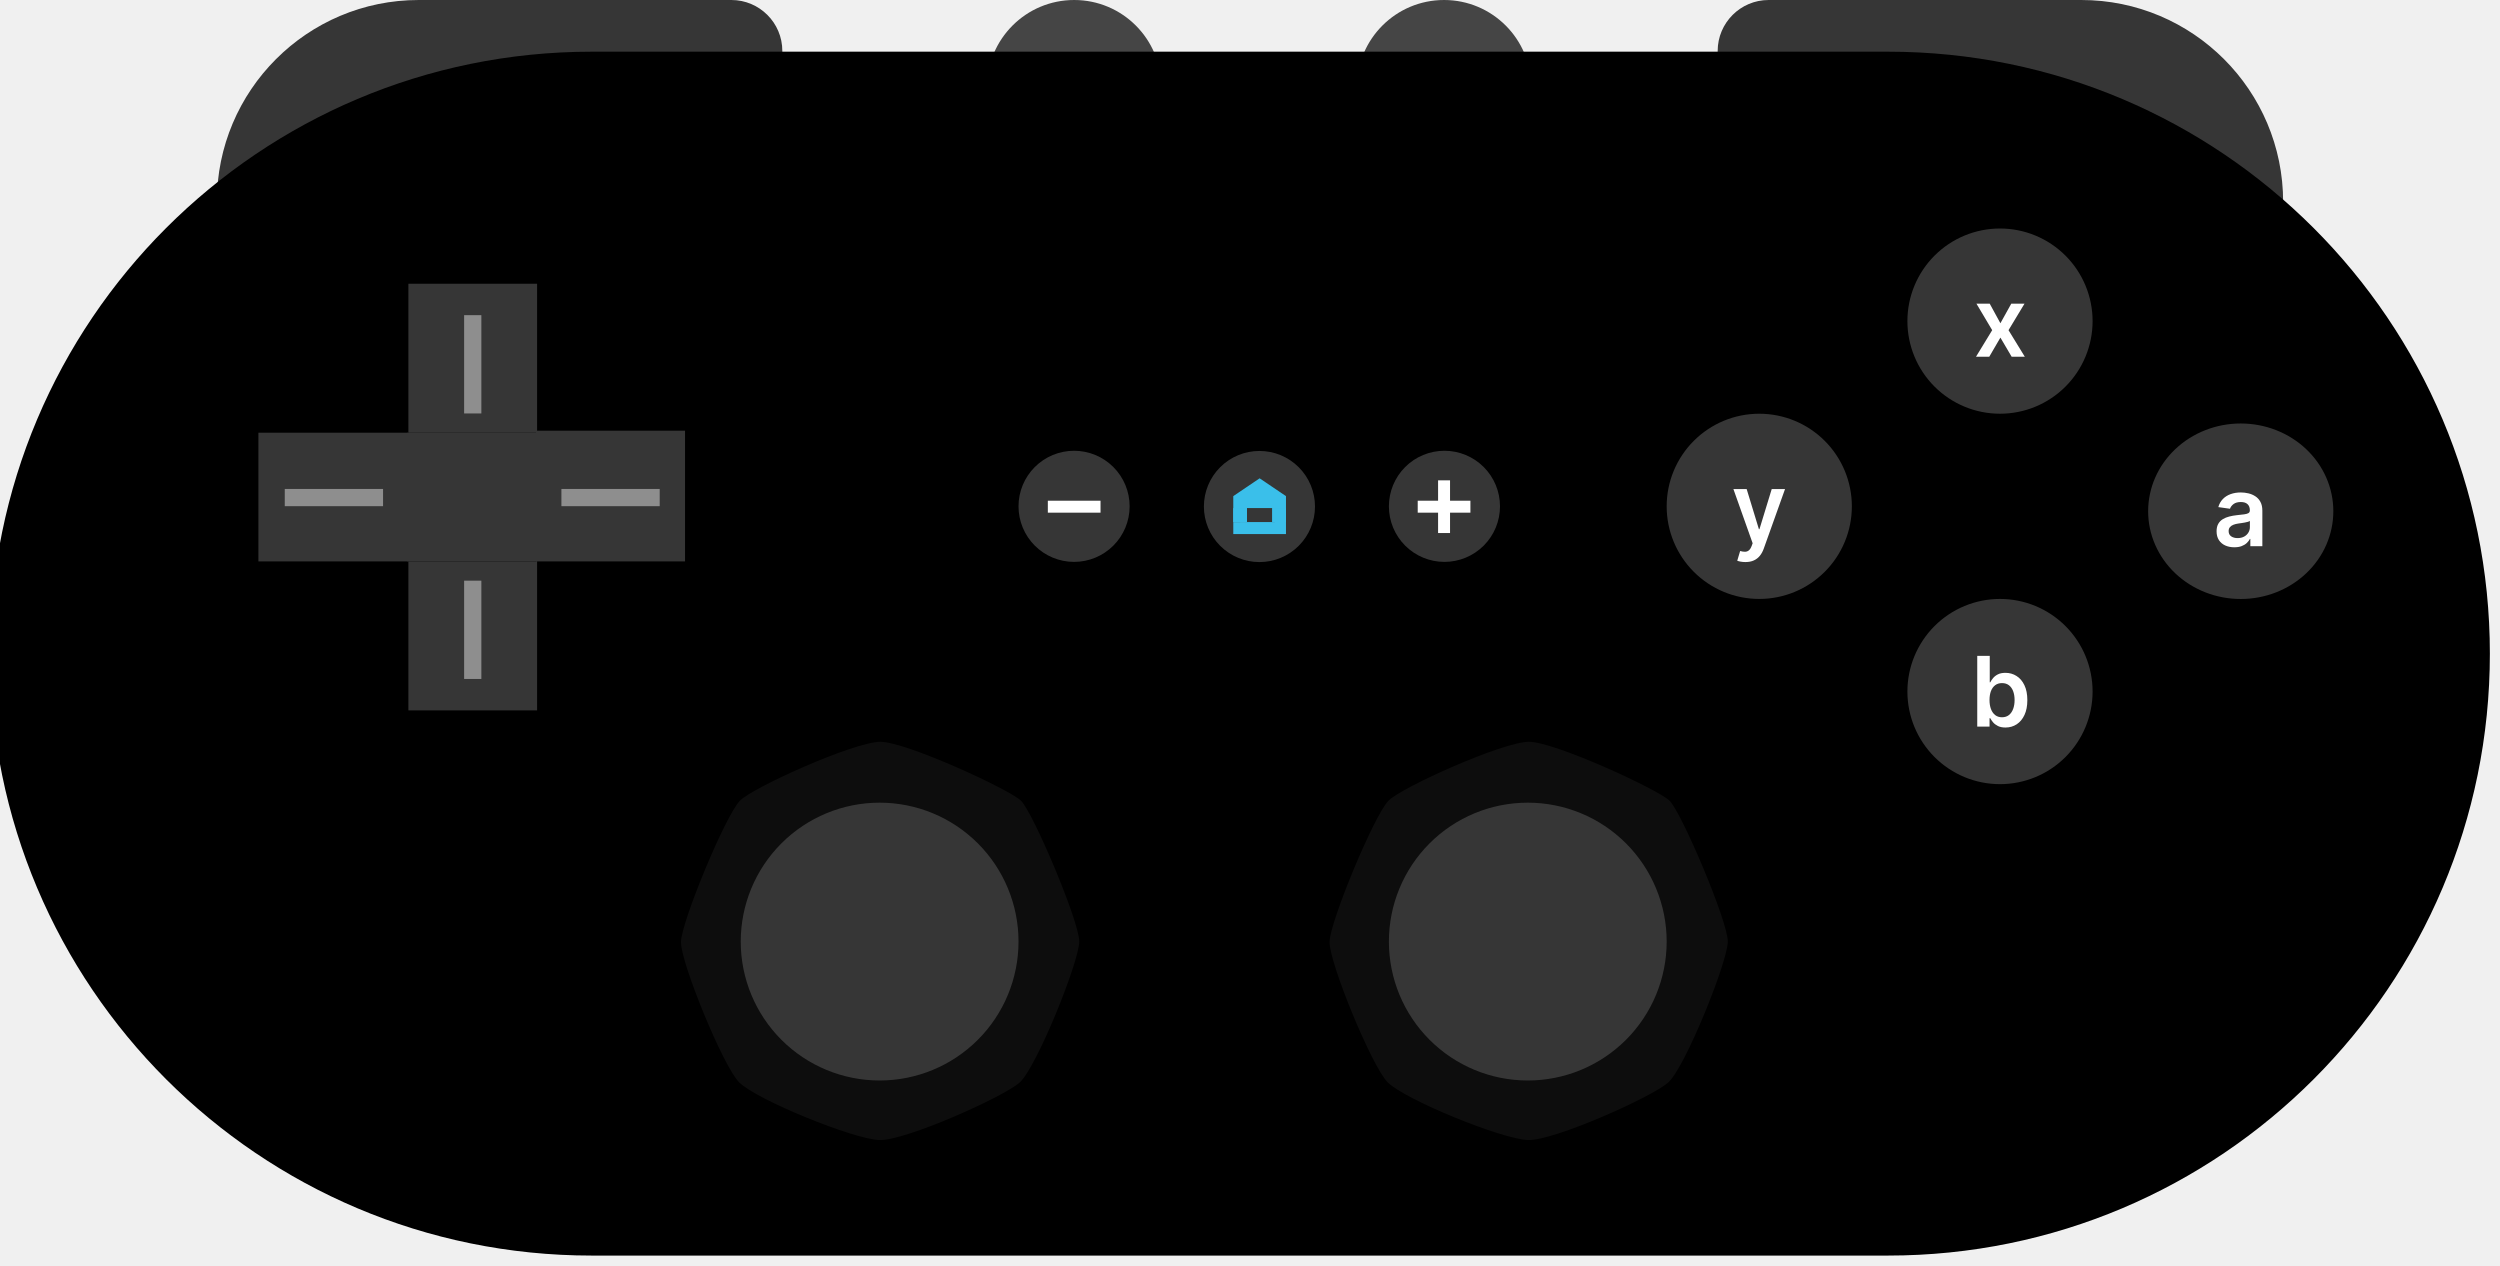
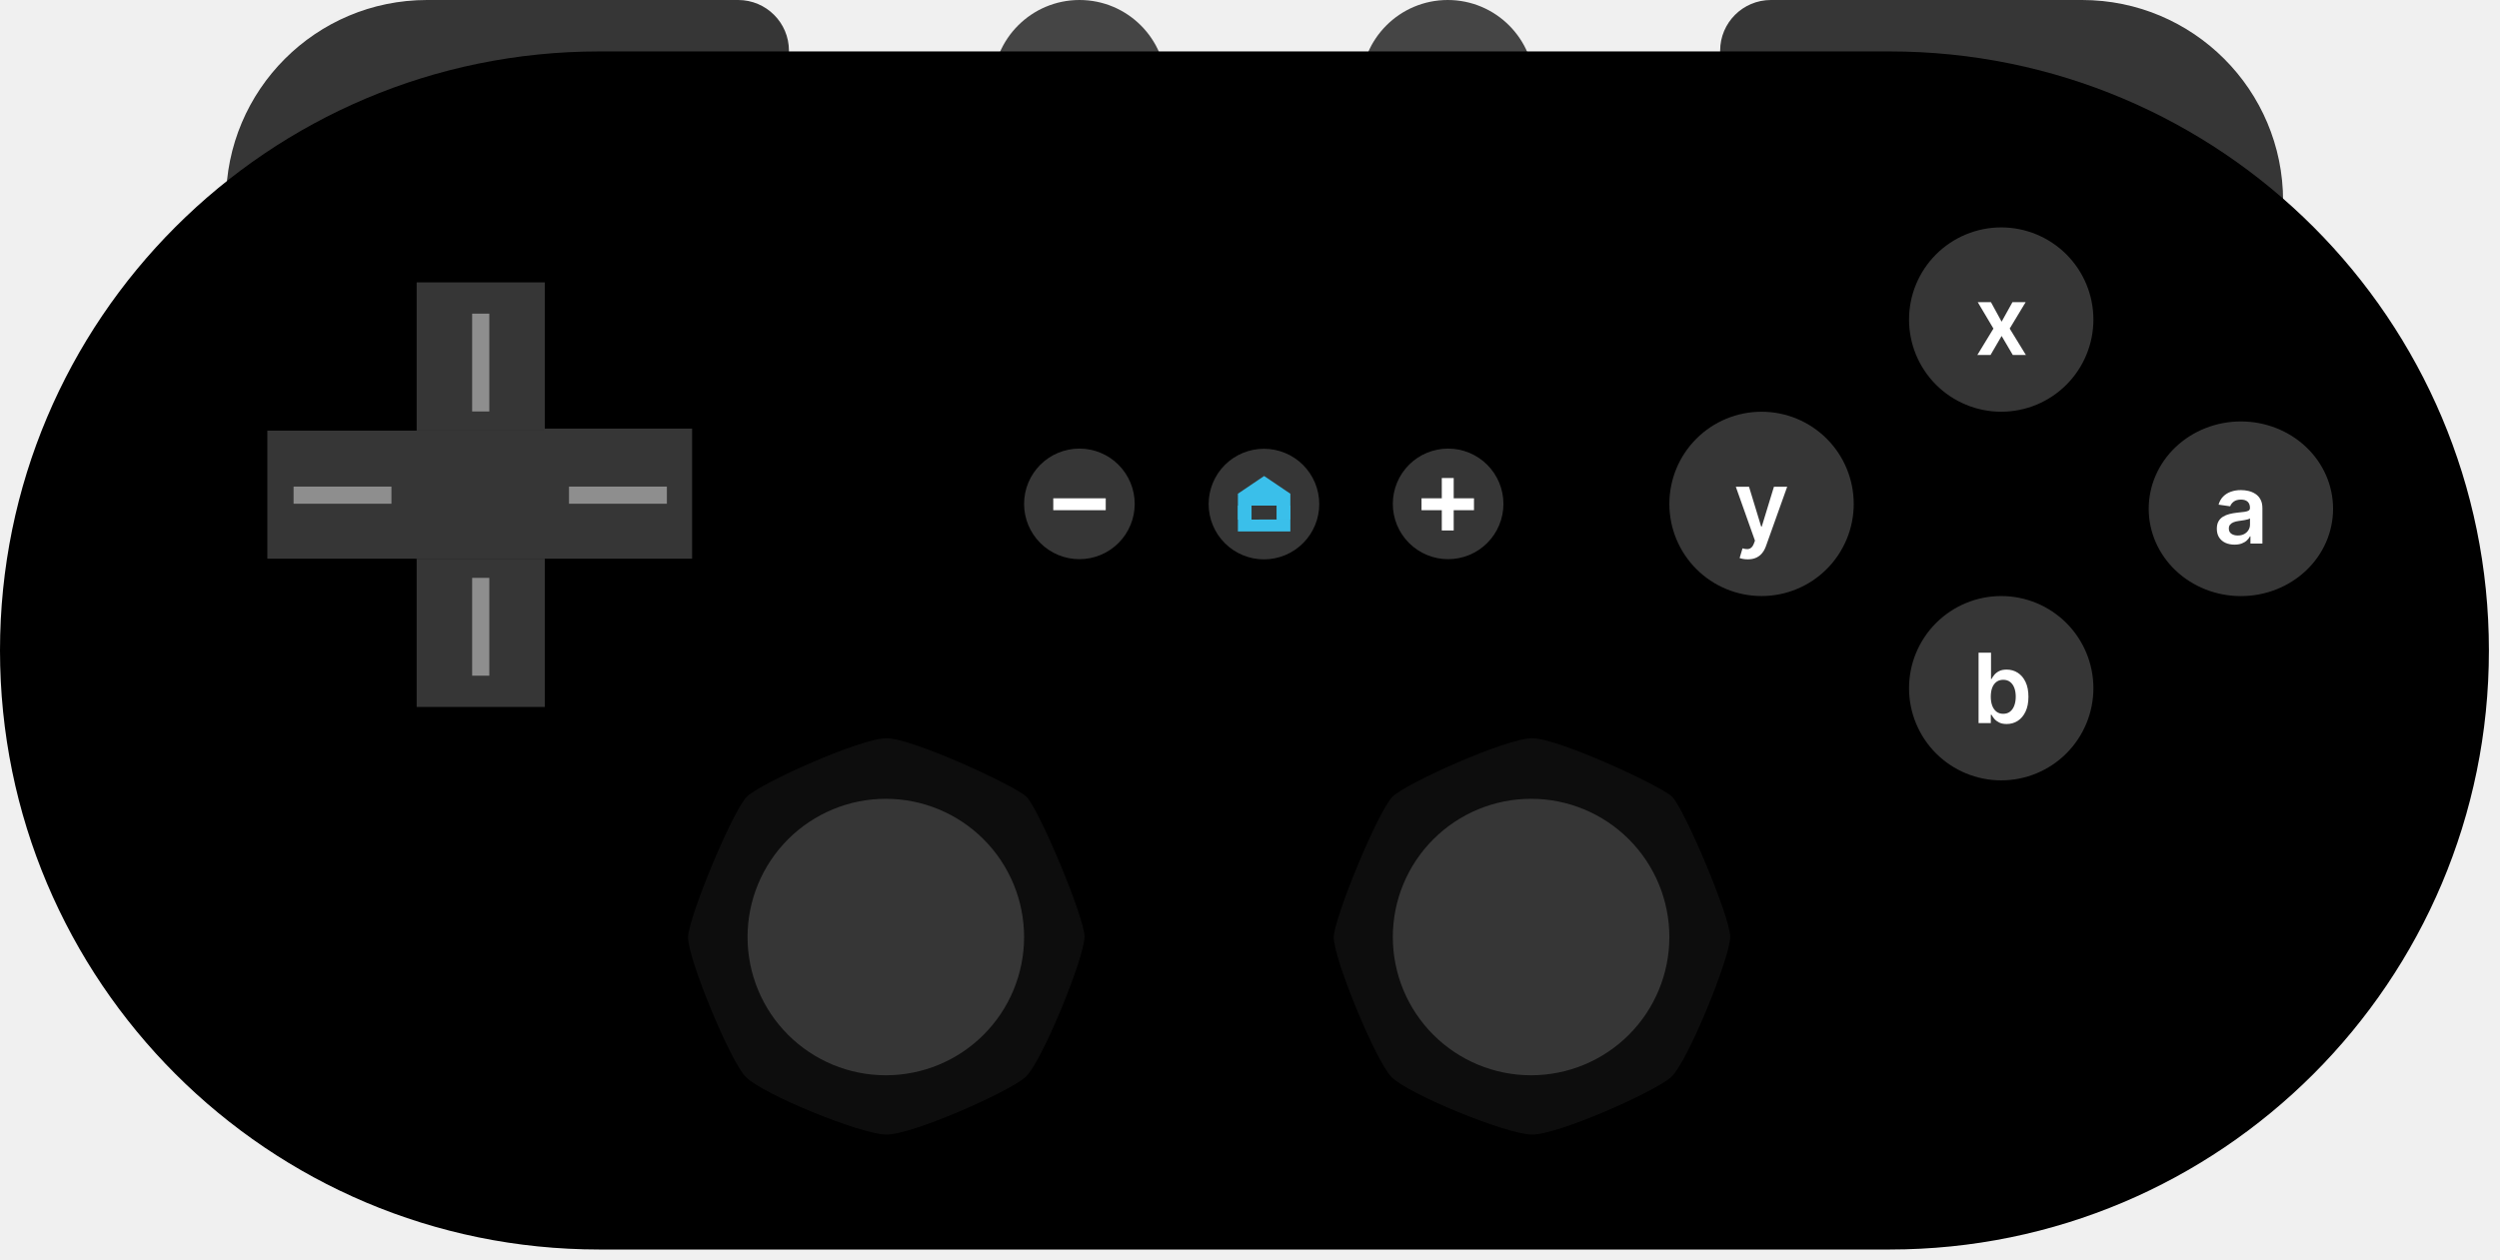
- <svg xmlns="http://www.w3.org/2000/svg" width="2467" height="1249" viewBox="0 0 2467 1249" fill="none">
+ <svg xmlns="http://www.w3.org/2000/svg" width="2477" height="1249" viewBox="0 0 2477 1249" fill="none">
  <g id="wcc_black">
-     <path id="Button_ZR" d="M1695 50.312C1695 22.525 1717.53 0 1745.31 0H2053.75C2163.79 0 2253 89.209 2253 199.254C2253 210.159 2244.16 219 2233.25 219H1794C1739.32 219 1695 174.676 1695 120V50.312Z" fill="#363636" />
-     <path id="Button_ZL" d="M214 199.254C214 89.209 303.209 0 413.254 0H721.689C749.475 0 772 22.525 772 50.312V120C772 174.676 727.676 219 673 219H233.746C222.841 219 214 210.159 214 199.254Z" fill="#363636" />
-     <rect id="Button_L" x="974" width="172" height="219" rx="86" fill="#454545" />
-     <rect id="Button_R" x="1339" width="172" height="219" rx="86" fill="#454545" />
-     <path id="rect2159" d="M1863.09 51H583.907C255.901 51 -10 316.943 -10 645C-10 973.057 255.901 1239 583.907 1239H1863.09C2191.1 1239 2457 973.057 2457 645C2457 316.943 2191.1 51 1863.09 51Z" fill="black" />
-     <path id="rect4103" d="M530 427H402V554H530V427Z" fill="#363636" />
-     <path id="Button_Y" d="M2064.97 316.877C2064.97 341.114 2055.34 364.358 2038.21 381.496C2021.07 398.633 1997.83 408.261 1973.6 408.261C1949.37 408.261 1926.13 398.633 1908.99 381.496C1891.86 364.358 1882.23 341.114 1882.23 316.877C1882.23 292.64 1891.86 269.396 1908.99 252.258C1926.13 235.12 1949.37 225.492 1973.6 225.492C1997.83 225.492 2021.07 235.12 2038.21 252.258C2055.34 269.396 2064.97 292.64 2064.97 316.877Z" fill="#363636" />
-     <path id="Button_X" d="M1827.41 499.646C1827.41 523.883 1817.78 547.127 1800.64 564.265C1783.51 581.403 1760.27 591.031 1736.04 591.031C1711.8 591.031 1688.56 581.403 1671.43 564.265C1654.29 547.127 1644.67 523.883 1644.67 499.646C1644.67 475.41 1654.29 452.166 1671.43 435.028C1688.56 417.89 1711.8 408.262 1736.04 408.262C1760.27 408.262 1783.51 417.89 1800.64 435.028C1817.78 452.166 1827.41 475.41 1827.41 499.646Z" fill="#363636" />
-     <path id="Button_B" d="M2302.53 504.49C2302.54 515.859 2300.18 527.118 2295.59 537.624C2291.01 548.13 2284.28 557.677 2275.79 565.719C2267.31 573.76 2257.23 580.14 2246.14 584.492C2235.05 588.845 2223.17 591.085 2211.16 591.085C2199.16 591.085 2187.27 588.845 2176.18 584.492C2165.09 580.14 2155.02 573.76 2146.53 565.719C2138.05 557.677 2131.32 548.13 2126.73 537.624C2122.14 527.118 2119.79 515.859 2119.79 504.49C2119.79 493.12 2122.14 481.861 2126.73 471.355C2131.32 460.849 2138.05 451.303 2146.53 443.261C2155.02 435.219 2165.09 428.84 2176.18 424.487C2187.27 420.135 2199.16 417.895 2211.16 417.895C2223.17 417.895 2235.05 420.135 2246.14 424.487C2257.23 428.84 2267.31 435.219 2275.79 443.261C2284.28 451.303 2291.01 460.849 2295.59 471.355C2300.18 481.861 2302.54 493.12 2302.53 504.49Z" fill="#363636" />
-     <path id="Button_A" d="M2064.97 682.416C2064.97 706.653 2055.34 729.897 2038.21 747.035C2021.07 764.172 1997.83 773.8 1973.6 773.8C1949.37 773.8 1926.13 764.172 1908.99 747.035C1891.86 729.897 1882.23 706.653 1882.23 682.416C1882.23 658.179 1891.86 634.935 1908.99 617.797C1926.13 600.659 1949.37 591.031 1973.6 591.031C1997.83 591.031 2021.07 600.659 2038.21 617.797C2055.34 634.935 2064.97 658.179 2064.97 682.416Z" fill="#363636" />
-     <path id="a" d="M2204.85 540.057C2201.53 540.057 2198.54 539.466 2195.88 538.284C2193.24 537.08 2191.15 535.307 2189.61 532.966C2188.09 530.625 2187.32 527.739 2187.32 524.307C2187.32 521.352 2187.87 518.909 2188.96 516.977C2190.05 515.045 2191.54 513.5 2193.43 512.341C2195.31 511.182 2197.44 510.307 2199.8 509.716C2202.19 509.102 2204.65 508.659 2207.2 508.386C2210.27 508.068 2212.76 507.784 2214.66 507.534C2216.57 507.261 2217.96 506.852 2218.82 506.307C2219.71 505.739 2220.15 504.864 2220.15 503.682V503.477C2220.15 500.909 2219.39 498.92 2217.87 497.511C2216.35 496.102 2214.15 495.398 2211.29 495.398C2208.27 495.398 2205.87 496.057 2204.1 497.375C2202.35 498.693 2201.16 500.25 2200.55 502.045L2189.03 500.409C2189.94 497.227 2191.44 494.568 2193.53 492.432C2195.62 490.273 2198.18 488.659 2201.2 487.591C2204.22 486.5 2207.56 485.955 2211.22 485.955C2213.74 485.955 2216.26 486.25 2218.76 486.841C2221.26 487.432 2223.54 488.409 2225.61 489.773C2227.68 491.114 2229.34 492.943 2230.59 495.261C2231.86 497.58 2232.49 500.477 2232.49 503.955V539H2220.63V531.807H2220.22C2219.47 533.261 2218.41 534.625 2217.05 535.898C2215.71 537.148 2214.02 538.159 2211.97 538.932C2209.95 539.682 2207.57 540.057 2204.85 540.057ZM2208.05 530.989C2210.53 530.989 2212.68 530.5 2214.49 529.523C2216.31 528.523 2217.71 527.205 2218.69 525.568C2219.69 523.932 2220.19 522.148 2220.19 520.216V514.045C2219.8 514.364 2219.14 514.659 2218.21 514.932C2217.3 515.205 2216.28 515.443 2215.14 515.648C2214.01 515.852 2212.88 516.034 2211.77 516.193C2210.65 516.352 2209.69 516.489 2208.87 516.602C2207.03 516.852 2205.38 517.261 2203.93 517.83C2202.47 518.398 2201.32 519.193 2200.48 520.216C2199.64 521.216 2199.22 522.511 2199.22 524.102C2199.22 526.375 2200.05 528.091 2201.71 529.25C2203.37 530.409 2205.48 530.989 2208.05 530.989Z" fill="white" />
-     <path id="b" d="M1951.15 717V647.182H1963.49V673.295H1964C1964.64 672.023 1965.54 670.67 1966.7 669.239C1967.86 667.784 1969.42 666.545 1971.4 665.523C1973.38 664.477 1975.9 663.955 1978.97 663.955C1983.02 663.955 1986.66 664.989 1989.91 667.057C1993.19 669.102 1995.78 672.136 1997.69 676.159C1999.62 680.159 2000.58 685.068 2000.58 690.886C2000.58 696.636 1999.64 701.523 1997.75 705.545C1995.87 709.568 1993.3 712.636 1990.05 714.75C1986.8 716.864 1983.12 717.92 1979 717.92C1976 717.92 1973.52 717.42 1971.54 716.42C1969.56 715.42 1967.97 714.216 1966.77 712.807C1965.58 711.375 1964.66 710.023 1964 708.75H1963.29V717H1951.15ZM1963.25 690.818C1963.25 694.205 1963.73 697.17 1964.69 699.716C1965.66 702.261 1967.06 704.25 1968.88 705.682C1970.72 707.091 1972.95 707.795 1975.56 707.795C1978.29 707.795 1980.57 707.068 1982.41 705.614C1984.25 704.136 1985.64 702.125 1986.57 699.58C1987.53 697.011 1988 694.091 1988 690.818C1988 687.568 1987.54 684.682 1986.61 682.159C1985.67 679.636 1984.29 677.659 1982.45 676.227C1980.61 674.795 1978.31 674.08 1975.56 674.08C1972.92 674.08 1970.69 674.773 1968.85 676.159C1967 677.545 1965.61 679.489 1964.65 681.989C1963.72 684.489 1963.25 687.432 1963.25 690.818Z" fill="white" />
-     <path id="y" d="M1722.36 554.636C1720.67 554.636 1719.12 554.5 1717.68 554.227C1716.28 553.977 1715.15 553.682 1714.31 553.341L1717.17 543.727C1718.97 544.25 1720.57 544.5 1721.98 544.477C1723.39 544.455 1724.63 544.011 1725.7 543.148C1726.79 542.307 1727.71 540.898 1728.46 538.92L1729.51 536.091L1710.53 482.636H1723.62L1735.68 522.182H1736.23L1748.33 482.636H1761.46L1740.49 541.341C1739.51 544.114 1738.22 546.489 1736.61 548.466C1734.99 550.466 1733.01 551.989 1730.67 553.034C1728.36 554.102 1725.58 554.636 1722.36 554.636Z" fill="white" />
-     <path id="x" d="M1963.43 299.636L1974 318.966L1984.74 299.636H1997.8L1982.01 325.818L1998.07 352H1985.08L1974 333.148L1963.02 352H1949.93L1965.89 325.818L1950.34 299.636H1963.43Z" fill="white" />
-     <path id="Button_Select" d="M1114.72 499.647C1114.72 514.189 1108.94 528.136 1098.66 538.418C1088.38 548.701 1074.44 554.478 1059.9 554.478C1045.36 554.478 1031.41 548.701 1021.13 538.418C1010.85 528.136 1005.07 514.189 1005.07 499.647C1005.07 485.105 1010.85 471.159 1021.13 460.876C1031.41 450.593 1045.36 444.816 1059.9 444.816C1074.44 444.816 1088.38 450.593 1098.66 460.876C1108.94 471.159 1114.72 485.105 1114.72 499.647Z" fill="#363636" />
-     <path id="Button_Home" d="M1297.64 499.831C1297.64 514.373 1291.87 528.319 1281.59 538.602C1271.31 548.885 1257.36 554.662 1242.82 554.662C1228.28 554.662 1214.34 548.885 1204.06 538.602C1193.78 528.319 1188 514.373 1188 499.831C1188 485.289 1193.78 471.342 1204.06 461.06C1214.34 450.777 1228.28 445 1242.82 445C1257.36 445 1271.31 450.777 1281.59 461.06C1291.87 471.342 1297.64 485.289 1297.64 499.831Z" fill="#363636" />
-     <path id="Button_Start" d="M1480.2 499.647C1480.2 514.189 1474.42 528.136 1464.14 538.418C1453.86 548.701 1439.92 554.478 1425.38 554.478C1410.84 554.478 1396.89 548.701 1386.61 538.418C1376.33 528.136 1370.56 514.189 1370.56 499.647C1370.56 485.105 1376.33 471.159 1386.61 460.876C1396.89 450.593 1410.84 444.816 1425.38 444.816C1439.92 444.816 1453.86 450.593 1464.14 460.876C1474.42 471.159 1480.2 485.105 1480.2 499.647Z" fill="#363636" />
-     <path id="Vector" d="M1007.55 790.169C996.668 779.283 894.265 732 868.71 732C843.154 732 743.647 776.621 730.231 790.044C716.161 804.121 672.669 908.813 672.007 929.261C671.361 949.23 713.66 1052.32 729.343 1068.01C746.584 1085.26 842.446 1124.35 868.001 1124.99C893.556 1125.63 989.79 1082.72 1006.17 1068.25C1022.79 1053.56 1065 948.868 1065 929.011C1065 909.195 1019.66 802.29 1007.55 790.169Z" fill="#0D0D0D" />
-     <path id="Vector_2" d="M1647.55 790.169C1636.67 779.283 1534.27 732 1508.71 732C1483.15 732 1383.65 776.621 1370.23 790.044C1356.16 804.121 1312.67 908.813 1312.01 929.261C1311.36 949.23 1353.66 1052.32 1369.34 1068.01C1386.58 1085.26 1482.45 1124.35 1508 1124.99C1533.56 1125.63 1629.79 1082.72 1646.17 1068.25C1662.79 1053.56 1705 948.868 1705 929.011C1705 909.195 1659.66 802.29 1647.55 790.169Z" fill="#0D0D0D" />
-     <path id="Analog_Stick" d="M1005.07 929.153C1005.07 965.508 990.634 1000.37 964.931 1026.08C939.229 1051.79 904.368 1066.23 868.018 1066.23C831.669 1066.23 796.808 1051.79 771.106 1026.08C745.403 1000.37 730.963 965.508 730.963 929.153C730.963 892.798 745.403 857.932 771.106 832.225C796.808 806.518 831.669 792.076 868.018 792.076C904.368 792.076 939.229 806.518 964.931 832.225C990.634 857.932 1005.07 892.798 1005.07 929.153Z" fill="#363636" />
-     <path id="Analog_C_Stick" d="M1644.67 929.153C1644.67 965.508 1630.23 1000.37 1604.52 1026.08C1578.82 1051.79 1543.96 1066.23 1507.61 1066.23C1471.26 1066.23 1436.4 1051.79 1410.7 1026.08C1385 1000.37 1370.56 965.508 1370.56 929.153C1370.56 892.798 1385 857.932 1410.7 832.225C1436.4 806.518 1471.26 792.076 1507.61 792.076C1543.96 792.076 1578.82 806.518 1604.52 832.225C1630.23 857.932 1644.67 892.798 1644.67 929.153Z" fill="#363636" />
-     <path id="+" d="M1419.1 526V474H1430.9V526H1419.1ZM1399 505.899V494.101H1451V505.899H1399Z" fill="white" />
-     <path id="+_2" d="M1034 505.899V494.102H1086V505.899H1034Z" fill="white" />
+     <path id="Button_R" d="M1705 50.312C1705 22.525 1727.53 0 1755.31 0H2063.75C2173.79 0 2263 89.209 2263 199.254C2263 210.159 2254.16 219 2243.25 219H1804C1749.32 219 1705 174.676 1705 120V50.312Z" fill="#363636" />
+     <path id="Button_L" d="M224 199.254C224 89.209 313.209 0 423.254 0H731.689C759.475 0 782 22.525 782 50.312V120C782 174.676 737.676 219 683 219H243.746C232.841 219 224 210.159 224 199.254Z" fill="#363636" />
+     <rect id="Button_ZL" x="984" width="172" height="219" rx="86" fill="#454545" />
+     <rect id="Button_ZR" x="1349" width="172" height="219" rx="86" fill="#454545" />
+     <path id="rect2159" d="M1873.09 51H593.907C265.901 51 0 316.943 0 645C0 973.057 265.901 1239 593.907 1239H1873.09C2201.1 1239 2467 973.057 2467 645C2467 316.943 2201.1 51 1873.09 51Z" fill="black" />
+     <path id="rect4103" d="M540 427H412V554H540V427Z" fill="#363636" />
+     <path id="Button_Y" d="M2074.97 316.877C2074.97 341.114 2065.34 364.358 2048.21 381.496C2031.07 398.633 2007.83 408.261 1983.6 408.261C1959.37 408.261 1936.13 398.633 1918.99 381.496C1901.86 364.358 1892.23 341.114 1892.23 316.877C1892.23 292.64 1901.86 269.396 1918.99 252.258C1936.13 235.12 1959.37 225.492 1983.6 225.492C2007.83 225.492 2031.07 235.12 2048.21 252.258C2065.34 269.396 2074.97 292.64 2074.97 316.877Z" fill="#363636" />
+     <path id="Button_X" d="M1837.41 499.646C1837.41 523.883 1827.78 547.127 1810.64 564.265C1793.51 581.403 1770.27 591.031 1746.04 591.031C1721.8 591.031 1698.56 581.403 1681.43 564.265C1664.29 547.127 1654.67 523.883 1654.67 499.646C1654.67 475.41 1664.29 452.166 1681.43 435.028C1698.56 417.89 1721.8 408.262 1746.04 408.262C1770.27 408.262 1793.51 417.89 1810.64 435.028C1827.78 452.166 1837.41 475.41 1837.41 499.646Z" fill="#363636" />
+     <path id="Button_B" d="M2312.53 504.49C2312.54 515.859 2310.18 527.118 2305.59 537.624C2301.01 548.13 2294.28 557.677 2285.79 565.719C2277.31 573.76 2267.23 580.14 2256.14 584.492C2245.05 588.845 2233.17 591.085 2221.16 591.085C2209.16 591.085 2197.27 588.845 2186.18 584.492C2175.09 580.14 2165.02 573.76 2156.53 565.719C2148.05 557.677 2141.32 548.13 2136.73 537.624C2132.14 527.118 2129.79 515.859 2129.79 504.49C2129.79 493.12 2132.14 481.861 2136.73 471.355C2141.32 460.849 2148.05 451.303 2156.53 443.261C2165.02 435.219 2175.09 428.84 2186.18 424.487C2197.27 420.135 2209.16 417.895 2221.16 417.895C2233.17 417.895 2245.05 420.135 2256.14 424.487C2267.23 428.84 2277.31 435.219 2285.79 443.261C2294.28 451.303 2301.01 460.849 2305.59 471.355C2310.18 481.861 2312.54 493.12 2312.53 504.49Z" fill="#363636" />
+     <path id="Button_A" d="M2074.97 682.416C2074.97 706.653 2065.34 729.897 2048.21 747.035C2031.07 764.172 2007.83 773.8 1983.6 773.8C1959.37 773.8 1936.13 764.172 1918.99 747.035C1901.86 729.897 1892.23 706.653 1892.23 682.416C1892.23 658.179 1901.86 634.935 1918.99 617.797C1936.13 600.659 1959.37 591.031 1983.6 591.031C2007.83 591.031 2031.07 600.659 2048.21 617.797C2065.34 634.935 2074.97 658.179 2074.97 682.416Z" fill="#363636" />
+     <path id="a" d="M2214.85 540.057C2211.53 540.057 2208.54 539.466 2205.88 538.284C2203.24 537.08 2201.15 535.307 2199.61 532.966C2198.09 530.625 2197.32 527.739 2197.32 524.307C2197.32 521.352 2197.87 518.909 2198.96 516.977C2200.05 515.045 2201.54 513.5 2203.43 512.341C2205.31 511.182 2207.44 510.307 2209.8 509.716C2212.19 509.102 2214.65 508.659 2217.2 508.386C2220.27 508.068 2222.76 507.784 2224.66 507.534C2226.57 507.261 2227.96 506.852 2228.82 506.307C2229.71 505.739 2230.15 504.864 2230.15 503.682V503.477C2230.15 500.909 2229.39 498.92 2227.87 497.511C2226.35 496.102 2224.15 495.398 2221.29 495.398C2218.27 495.398 2215.87 496.057 2214.1 497.375C2212.35 498.693 2211.16 500.25 2210.55 502.045L2199.03 500.409C2199.94 497.227 2201.44 494.568 2203.53 492.432C2205.62 490.273 2208.18 488.659 2211.2 487.591C2214.22 486.5 2217.56 485.955 2221.22 485.955C2223.74 485.955 2226.26 486.25 2228.76 486.841C2231.26 487.432 2233.54 488.409 2235.61 489.773C2237.68 491.114 2239.34 492.943 2240.59 495.261C2241.86 497.58 2242.49 500.477 2242.49 503.955V539H2230.63V531.807H2230.22C2229.47 533.261 2228.41 534.625 2227.05 535.898C2225.71 537.148 2224.02 538.159 2221.97 538.932C2219.95 539.682 2217.57 540.057 2214.85 540.057ZM2218.05 530.989C2220.53 530.989 2222.68 530.5 2224.49 529.523C2226.31 528.523 2227.71 527.205 2228.69 525.568C2229.69 523.932 2230.19 522.148 2230.19 520.216V514.045C2229.8 514.364 2229.14 514.659 2228.21 514.932C2227.3 515.205 2226.28 515.443 2225.14 515.648C2224.01 515.852 2222.88 516.034 2221.77 516.193C2220.65 516.352 2219.69 516.489 2218.87 516.602C2217.03 516.852 2215.38 517.261 2213.93 517.83C2212.47 518.398 2211.32 519.193 2210.48 520.216C2209.64 521.216 2209.22 522.511 2209.22 524.102C2209.22 526.375 2210.05 528.091 2211.71 529.25C2213.37 530.409 2215.48 530.989 2218.05 530.989Z" fill="white" />
+     <path id="b" d="M1961.15 717V647.182H1973.49V673.295H1974C1974.64 672.023 1975.54 670.67 1976.7 669.239C1977.86 667.784 1979.42 666.545 1981.4 665.523C1983.38 664.477 1985.9 663.955 1988.97 663.955C1993.02 663.955 1996.66 664.989 1999.91 667.057C2003.19 669.102 2005.78 672.136 2007.69 676.159C2009.62 680.159 2010.58 685.068 2010.58 690.886C2010.58 696.636 2009.64 701.523 2007.75 705.545C2005.87 709.568 2003.3 712.636 2000.05 714.75C1996.8 716.864 1993.12 717.92 1989 717.92C1986 717.92 1983.52 717.42 1981.54 716.42C1979.56 715.42 1977.97 714.216 1976.77 712.807C1975.58 711.375 1974.66 710.023 1974 708.75H1973.29V717H1961.15ZM1973.25 690.818C1973.25 694.205 1973.73 697.17 1974.69 699.716C1975.66 702.261 1977.06 704.25 1978.88 705.682C1980.72 707.091 1982.95 707.795 1985.56 707.795C1988.29 707.795 1990.57 707.068 1992.41 705.614C1994.25 704.136 1995.64 702.125 1996.57 699.58C1997.53 697.011 1998 694.091 1998 690.818C1998 687.568 1997.54 684.682 1996.61 682.159C1995.67 679.636 1994.29 677.659 1992.45 676.227C1990.61 674.795 1988.31 674.08 1985.56 674.08C1982.92 674.08 1980.69 674.773 1978.85 676.159C1977 677.545 1975.61 679.489 1974.65 681.989C1973.72 684.489 1973.25 687.432 1973.25 690.818Z" fill="white" />
+     <path id="y" d="M1732.36 554.636C1730.67 554.636 1729.12 554.5 1727.68 554.227C1726.28 553.977 1725.15 553.682 1724.31 553.341L1727.17 543.727C1728.97 544.25 1730.57 544.5 1731.98 544.477C1733.39 544.455 1734.63 544.011 1735.7 543.148C1736.79 542.307 1737.71 540.898 1738.46 538.92L1739.51 536.091L1720.53 482.636H1733.62L1745.68 522.182H1746.23L1758.33 482.636H1771.46L1750.49 541.341C1749.51 544.114 1748.22 546.489 1746.61 548.466C1744.99 550.466 1743.01 551.989 1740.67 553.034C1738.36 554.102 1735.58 554.636 1732.36 554.636Z" fill="white" />
+     <path id="x" d="M1973.43 299.636L1984 318.966L1994.74 299.636H2007.8L1992.01 325.818L2008.07 352H1995.08L1984 333.148L1973.02 352H1959.93L1975.89 325.818L1960.34 299.636H1973.43Z" fill="white" />
+     <path id="Button_Select" d="M1124.72 499.647C1124.72 514.189 1118.94 528.136 1108.66 538.418C1098.38 548.701 1084.44 554.478 1069.9 554.478C1055.36 554.478 1041.41 548.701 1031.13 538.418C1020.85 528.136 1015.07 514.189 1015.07 499.647C1015.07 485.105 1020.85 471.159 1031.13 460.876C1041.41 450.593 1055.36 444.816 1069.9 444.816C1084.44 444.816 1098.38 450.593 1108.66 460.876C1118.94 471.159 1124.72 485.105 1124.72 499.647Z" fill="#363636" />
+     <path id="Button_Home" d="M1307.64 499.831C1307.64 514.373 1301.87 528.319 1291.59 538.602C1281.31 548.885 1267.36 554.662 1252.82 554.662C1238.28 554.662 1224.34 548.885 1214.06 538.602C1203.78 528.319 1198 514.373 1198 499.831C1198 485.289 1203.78 471.342 1214.06 461.06C1224.34 450.777 1238.28 445 1252.82 445C1267.36 445 1281.31 450.777 1291.59 461.06C1301.87 471.342 1307.64 485.289 1307.64 499.831Z" fill="#363636" />
+     <path id="Button_Start" d="M1490.2 499.647C1490.2 514.189 1484.42 528.136 1474.14 538.418C1463.86 548.701 1449.92 554.478 1435.38 554.478C1420.84 554.478 1406.89 548.701 1396.61 538.418C1386.33 528.136 1380.56 514.189 1380.56 499.647C1380.56 485.105 1386.33 471.159 1396.61 460.876C1406.89 450.593 1420.84 444.816 1435.38 444.816C1449.92 444.816 1463.86 450.593 1474.14 460.876C1484.42 471.159 1490.2 485.105 1490.2 499.647Z" fill="#363636" />
+     <path id="Vector" d="M1017.55 790.169C1006.67 779.283 904.265 732 878.71 732C853.154 732 753.647 776.621 740.231 790.044C726.161 804.121 682.669 908.813 682.007 929.261C681.361 949.23 723.66 1052.32 739.343 1068.01C756.584 1085.26 852.446 1124.35 878.001 1124.99C903.556 1125.63 999.79 1082.72 1016.17 1068.25C1032.79 1053.56 1075 948.868 1075 929.011C1075 909.195 1029.66 802.29 1017.55 790.169Z" fill="#0D0D0D" />
+     <path id="Vector_2" d="M1657.55 790.169C1646.67 779.283 1544.27 732 1518.71 732C1493.15 732 1393.65 776.621 1380.23 790.044C1366.16 804.121 1322.67 908.813 1322.01 929.261C1321.36 949.23 1363.66 1052.32 1379.34 1068.01C1396.58 1085.26 1492.45 1124.35 1518 1124.99C1543.56 1125.63 1639.79 1082.72 1656.17 1068.25C1672.79 1053.56 1715 948.868 1715 929.011C1715 909.195 1669.66 802.29 1657.55 790.169Z" fill="#0D0D0D" />
+     <path id="Analog_Stick" d="M1015.07 929.153C1015.07 965.508 1000.63 1000.37 974.931 1026.08C949.229 1051.79 914.368 1066.23 878.018 1066.23C841.669 1066.23 806.808 1051.79 781.106 1026.08C755.403 1000.37 740.963 965.508 740.963 929.153C740.963 892.798 755.403 857.932 781.106 832.225C806.808 806.518 841.669 792.076 878.018 792.076C914.368 792.076 949.229 806.518 974.931 832.225C1000.63 857.932 1015.07 892.798 1015.07 929.153Z" fill="#363636" />
+     <path id="Analog_C_Stick" d="M1654.67 929.153C1654.67 965.508 1640.23 1000.37 1614.52 1026.08C1588.82 1051.79 1553.96 1066.23 1517.61 1066.23C1481.26 1066.23 1446.4 1051.79 1420.7 1026.08C1395 1000.37 1380.56 965.508 1380.56 929.153C1380.56 892.798 1395 857.932 1420.7 832.225C1446.4 806.518 1481.26 792.076 1517.61 792.076C1553.96 792.076 1588.82 806.518 1614.52 832.225C1640.23 857.932 1654.67 892.798 1654.67 929.153Z" fill="#363636" />
+     <path id="+" d="M1429.1 526V474H1440.9V526H1429.1ZM1409 505.899V494.101H1461V505.899H1409Z" fill="white" />
+     <path id="+_2" d="M1044 505.899V494.102H1096V505.899H1044Z" fill="white" />
    <g id="+_3">
-       <path d="M1217 515.223V501.348H1230.5V515.223H1217Z" fill="#3ABFEA" />
-       <path d="M1217 515.223V501.348H1230.5V515.223H1217Z" fill="#3ABFEA" />
-       <path d="M1255.5 515.122V501.348H1269V515.122H1255.5Z" fill="#3ABFEA" />
-       <path d="M1255.5 515.122V501.348H1269V515.122H1255.5Z" fill="#3ABFEA" />
-       <path d="M1217 501.348V489.571L1243 472L1269 489.571V501.348H1217Z" fill="#3ABFEA" />
-       <path d="M1217 527V515.223L1269 515.122V527H1217Z" fill="#3ABFEA" />
+       <path d="M1227 515.223V501.348H1240.5V515.223H1227Z" fill="#3ABFEA" />
+       <path d="M1227 515.223V501.348H1240.5V515.223H1227Z" fill="#3ABFEA" />
+       <path d="M1265.5 515.122V501.348H1279V515.122H1265.5Z" fill="#3ABFEA" />
+       <path d="M1265.5 515.122V501.348H1279V515.122H1265.5Z" fill="#3ABFEA" />
+       <path d="M1227 501.348V489.571L1253 472L1279 489.571V501.348H1227Z" fill="#3ABFEA" />
+       <path d="M1227 527V515.223L1279 515.122V527H1227Z" fill="#3ABFEA" />
    </g>
-     <rect id="Dpad_Left" x="255" y="427" width="148" height="127" fill="#363636" />
-     <rect id="Dpad_Right" x="529" y="425" width="147" height="129" fill="#363636" />
-     <rect id="Dpad_Up" x="403" y="280" width="127" height="147" fill="#363636" />
-     <rect id="Dpad_Down" x="403" y="554" width="127" height="147" fill="#363636" />
-     <path id="Vector 14" opacity="0.44" d="M554 491H651" stroke="white" stroke-width="17" />
-     <path id="Vector 15" opacity="0.44" d="M281 491H378" stroke="white" stroke-width="17" />
-     <path id="Vector 16" opacity="0.44" d="M466.5 311L466.5 408" stroke="white" stroke-width="17" />
-     <path id="Vector 17" opacity="0.44" d="M466.5 573L466.5 670" stroke="white" stroke-width="17" />
+     <rect id="Dpad_Left" x="265" y="427" width="148" height="127" fill="#363636" />
+     <rect id="Dpad_Right" x="539" y="425" width="147" height="129" fill="#363636" />
+     <rect id="Dpad_Up" x="413" y="280" width="127" height="147" fill="#363636" />
+     <rect id="Dpad_Down" x="413" y="554" width="127" height="147" fill="#363636" />
+     <path id="Vector 14" opacity="0.44" d="M564 491H661" stroke="white" stroke-width="17" />
+     <path id="Vector 15" opacity="0.44" d="M291 491H388" stroke="white" stroke-width="17" />
+     <path id="Vector 16" opacity="0.44" d="M476.5 311L476.5 408" stroke="white" stroke-width="17" />
+     <path id="Vector 17" opacity="0.44" d="M476.5 573L476.5 670" stroke="white" stroke-width="17" />
  </g>
</svg>
